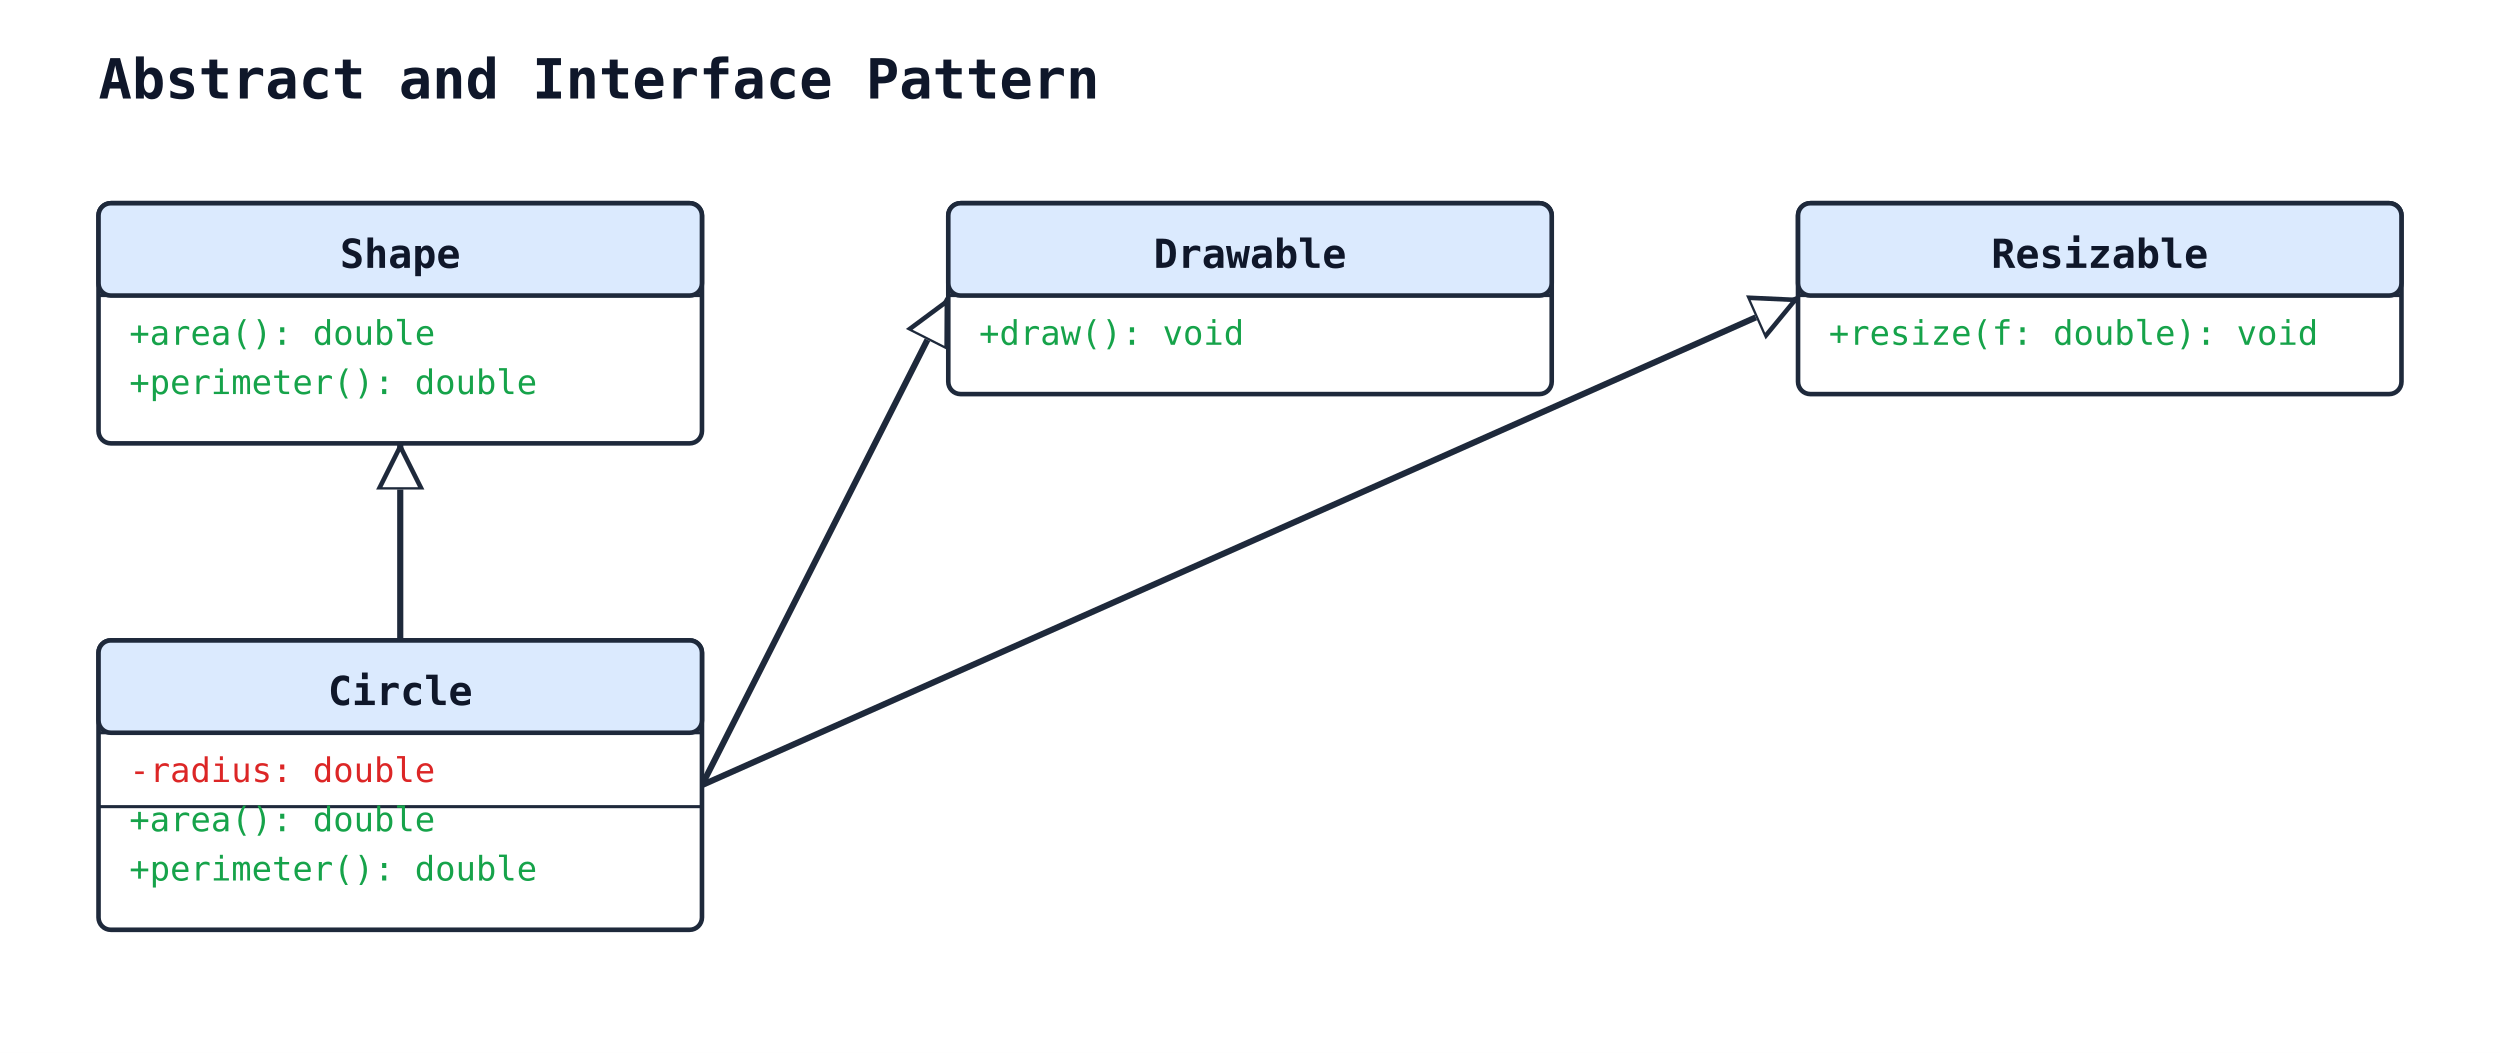
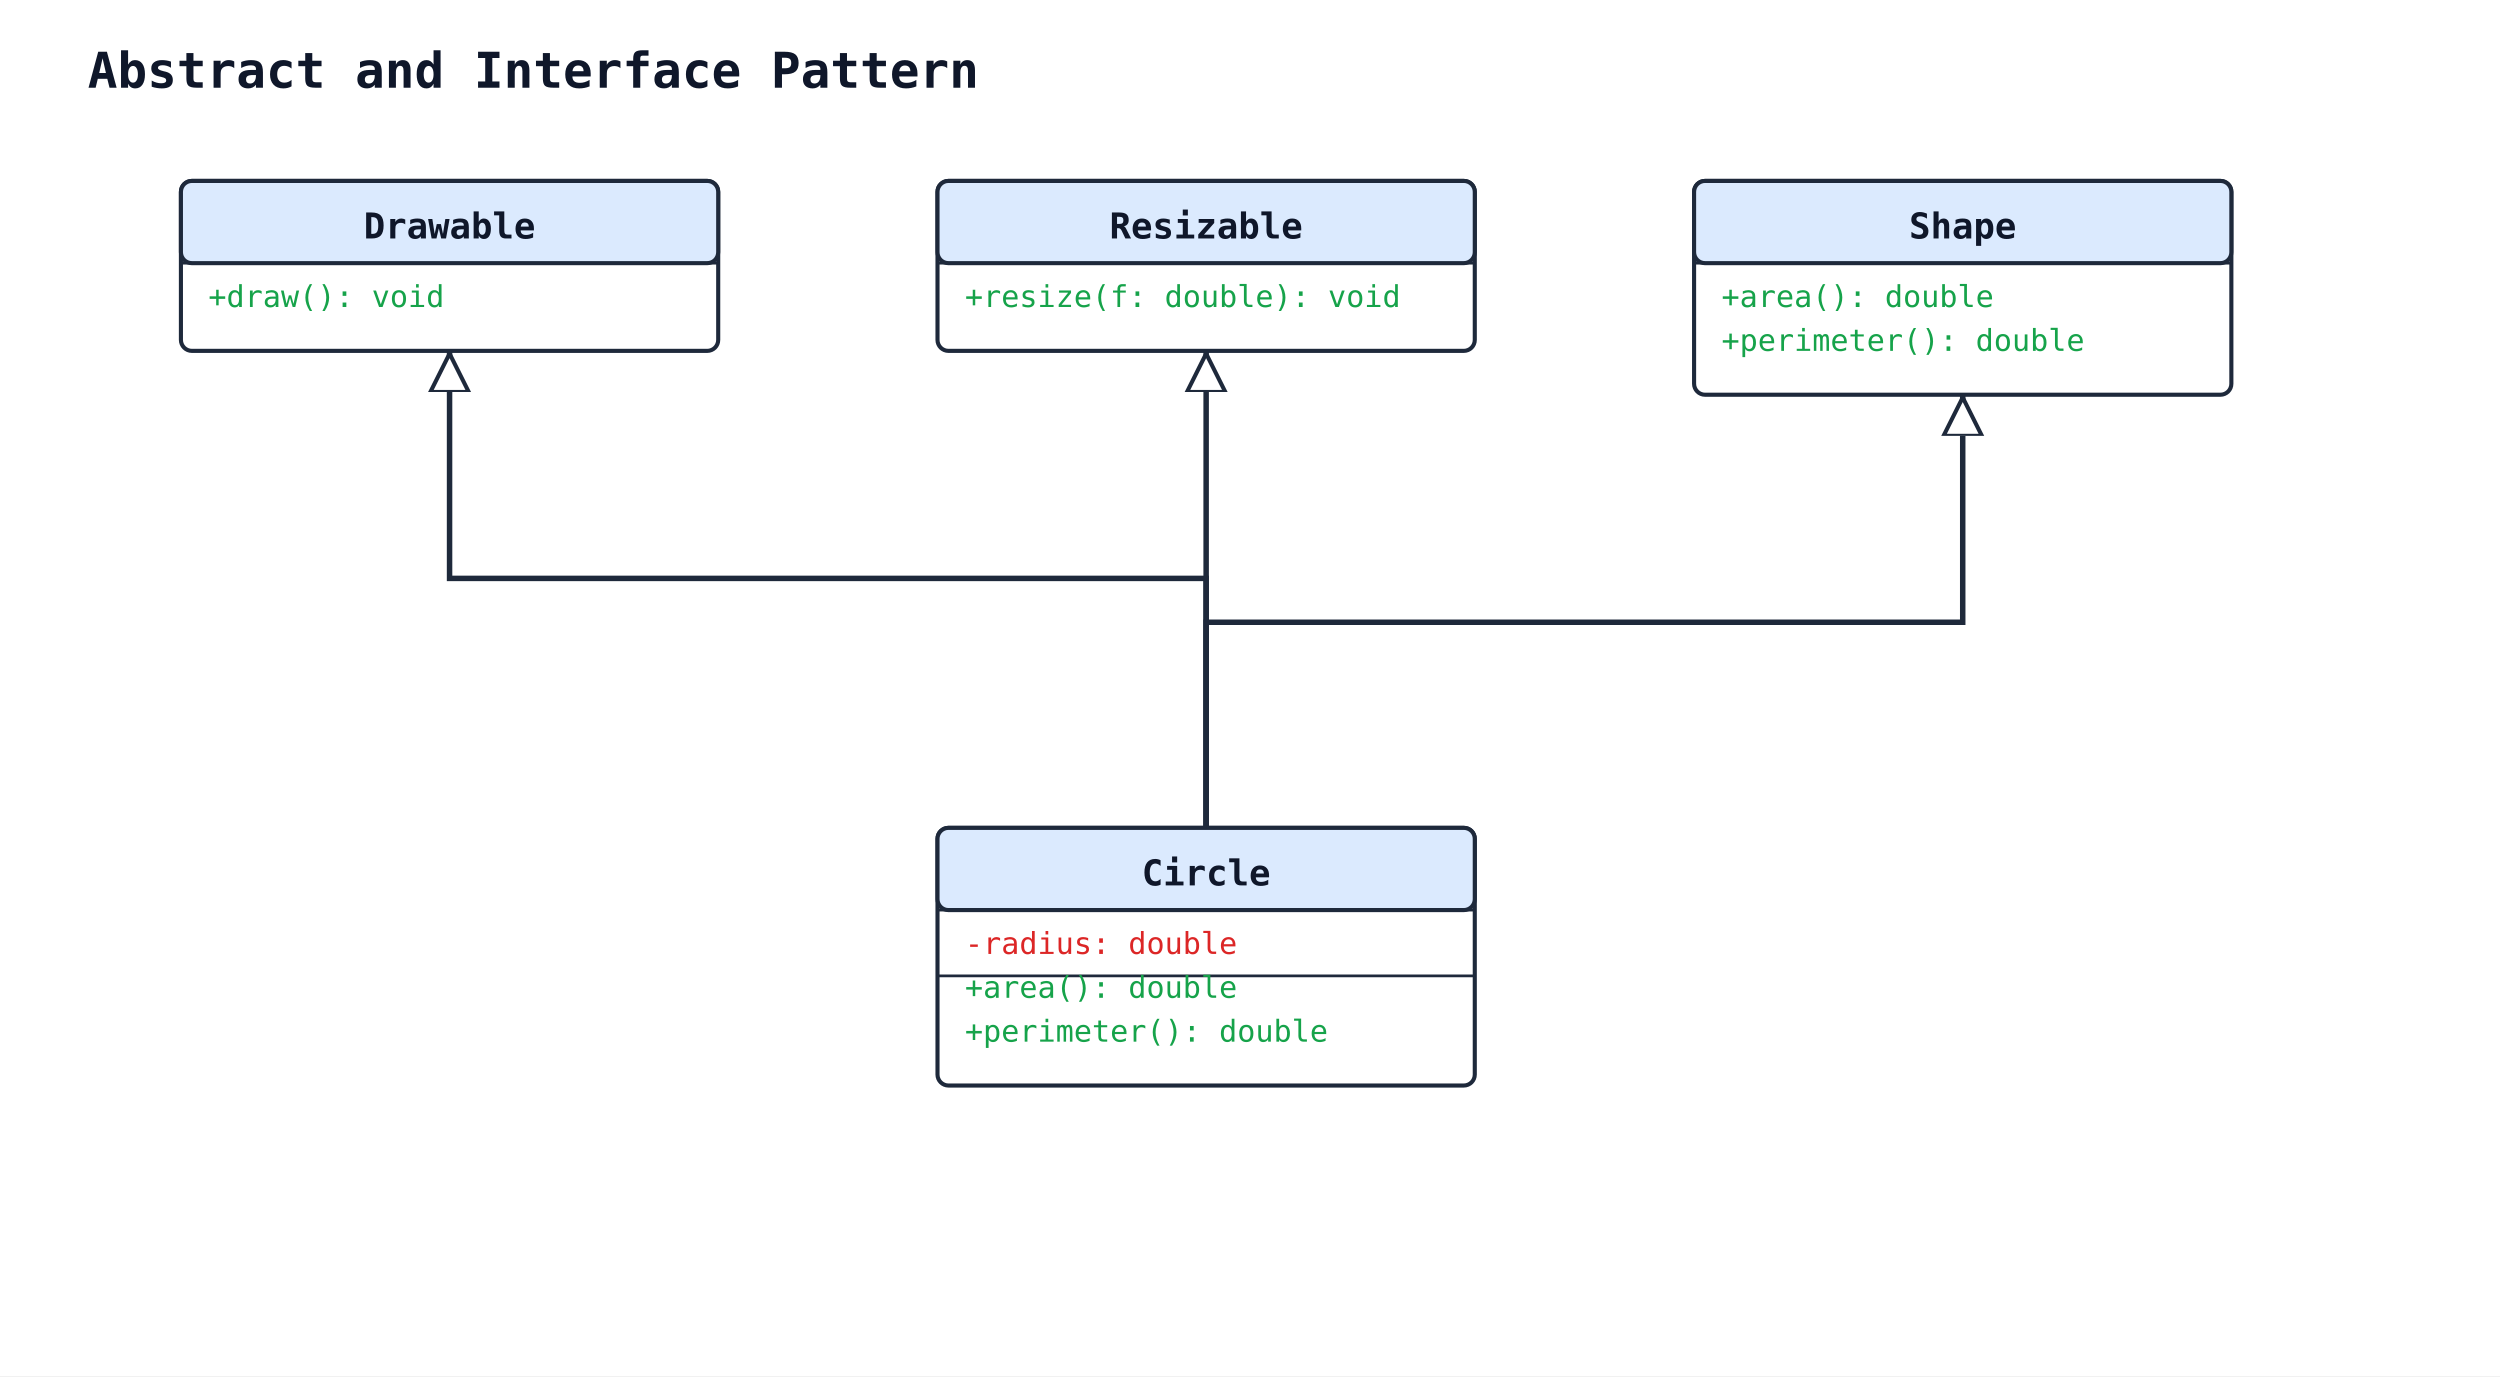
- <svg xmlns="http://www.w3.org/2000/svg" width="812" height="342" viewBox="0 0 812 342">
+ <svg xmlns="http://www.w3.org/2000/svg" width="912" height="502" viewBox="0 0 912 502">
  <rect width="100%" height="100%" fill="#ffffff" />
  <defs>
    <marker id="arrow-open" viewBox="0 0 10 10" refX="9" refY="5" markerWidth="10" markerHeight="10" markerUnits="userSpaceOnUse" orient="auto-start-reverse">
      <path d="M0,0 L10,5 L0,10" fill="none" stroke="#1e293b" stroke-width="1.5" />
    </marker>
    <marker id="arrow-triangle" viewBox="0 0 16 16" refX="15" refY="8" markerWidth="16" markerHeight="16" markerUnits="userSpaceOnUse" orient="auto-start-reverse">
      <polygon points="0,1 14,8 0,15" fill="#ffffff" stroke="#1e293b" stroke-width="1.5" fill-rule="nonzero" />
    </marker>
    <marker id="arrow-diamond-filled" viewBox="0 0 14 10" refX="13" refY="5" markerWidth="14" markerHeight="10" markerUnits="userSpaceOnUse" orient="auto-start-reverse">
      <path d="M0,5 L7,0 L14,5 L7,10 z" fill="#1e293b" stroke="#1e293b" stroke-width="1" />
    </marker>
    <marker id="arrow-diamond-open" viewBox="0 0 14 10" refX="13" refY="5" markerWidth="14" markerHeight="10" markerUnits="userSpaceOnUse" orient="auto-start-reverse">
      <path d="M0,5 L7,0 L14,5 L7,10 z" fill="#ffffff" stroke="#1e293b" stroke-width="1" />
    </marker>
  </defs>
  <text x="32" y="32" font-family="monospace" font-size="18" font-weight="600" fill="#0f172a">Abstract and Interface Pattern</text>
-   <line class="uml-relation" data-uml-from="Shape" data-uml-to="Circle" x1="130" y1="144" x2="130" y2="208" stroke="#1e293b" stroke-width="2" marker-start="url(#arrow-triangle)" />
-   <line class="uml-relation" data-uml-from="Drawable" data-uml-to="Circle" x1="308" y1="97" x2="228" y2="255" stroke="#1e293b" stroke-width="2" marker-start="url(#arrow-triangle)" />
-   <line class="uml-relation" data-uml-from="Resizable" data-uml-to="Circle" x1="584" y1="97" x2="228" y2="255" stroke="#1e293b" stroke-width="2" marker-start="url(#arrow-triangle)" />
-   <rect x="32" y="66" width="196" height="78" rx="4" ry="4" fill="#ffffff" stroke="#1e293b" stroke-width="1.5" />
-   <rect x="32" y="66" width="196" height="30" rx="4" ry="4" fill="#dbeafe" stroke="#1e293b" stroke-width="1.5" />
-   <line x1="32" y1="96" x2="228" y2="96" stroke="#1e293b" stroke-width="1" />
-   <text x="130" y="87" text-anchor="middle" font-family="monospace" font-size="13" font-weight="600" fill="#0f172a">Shape</text>
-   <text class="uml-member" data-uml-visibility="public" x="42" y="112" font-family="monospace" font-size="11" fill="#16a34a">+area(): double</text>
-   <text class="uml-member" data-uml-visibility="public" x="42" y="128" font-family="monospace" font-size="11" fill="#16a34a">+perimeter(): double</text>
-   <rect x="308" y="66" width="196" height="62" rx="4" ry="4" fill="#ffffff" stroke="#1e293b" stroke-width="1.5" />
-   <rect x="308" y="66" width="196" height="30" rx="4" ry="4" fill="#dbeafe" stroke="#1e293b" stroke-width="1.5" />
-   <line x1="308" y1="96" x2="504" y2="96" stroke="#1e293b" stroke-width="1" />
-   <text x="406" y="87" text-anchor="middle" font-family="monospace" font-size="13" font-weight="600" fill="#0f172a">Drawable</text>
-   <text class="uml-member" data-uml-visibility="public" x="318" y="112" font-family="monospace" font-size="11" fill="#16a34a">+draw(): void</text>
-   <rect x="584" y="66" width="196" height="62" rx="4" ry="4" fill="#ffffff" stroke="#1e293b" stroke-width="1.5" />
-   <rect x="584" y="66" width="196" height="30" rx="4" ry="4" fill="#dbeafe" stroke="#1e293b" stroke-width="1.5" />
-   <line x1="584" y1="96" x2="780" y2="96" stroke="#1e293b" stroke-width="1" />
-   <text x="682" y="87" text-anchor="middle" font-family="monospace" font-size="13" font-weight="600" fill="#0f172a">Resizable</text>
-   <text class="uml-member" data-uml-visibility="public" x="594" y="112" font-family="monospace" font-size="11" fill="#16a34a">+resize(f: double): void</text>
-   <rect x="32" y="208" width="196" height="94" rx="4" ry="4" fill="#ffffff" stroke="#1e293b" stroke-width="1.5" />
-   <rect x="32" y="208" width="196" height="30" rx="4" ry="4" fill="#dbeafe" stroke="#1e293b" stroke-width="1.5" />
-   <line x1="32" y1="238" x2="228" y2="238" stroke="#1e293b" stroke-width="1" />
-   <text x="130" y="229" text-anchor="middle" font-family="monospace" font-size="13" font-weight="600" fill="#0f172a">Circle</text>
-   <text class="uml-member" data-uml-visibility="private" x="42" y="254" font-family="monospace" font-size="11" fill="#dc2626">-radius: double</text>
-   <line x1="32" y1="262" x2="228" y2="262" stroke="#1e293b" stroke-width="1" />
-   <text class="uml-member" data-uml-visibility="public" x="42" y="270" font-family="monospace" font-size="11" fill="#16a34a">+area(): double</text>
-   <text class="uml-member" data-uml-visibility="public" x="42" y="286" font-family="monospace" font-size="11" fill="#16a34a">+perimeter(): double</text>
+   <polyline class="uml-relation" data-uml-from="Shape" data-uml-to="Circle" data-uml-arrow="&lt;|--" points="716,144 716,227 440,227 440,302" fill="none" stroke="#1e293b" stroke-width="2" marker-start="url(#arrow-triangle)" />
+   <polyline class="uml-relation" data-uml-from="Drawable" data-uml-to="Circle" data-uml-arrow="&lt;|--" points="164,128 164,211 440,211 440,302" fill="none" stroke="#1e293b" stroke-width="2" marker-start="url(#arrow-triangle)" />
+   <polyline class="uml-relation" data-uml-from="Resizable" data-uml-to="Circle" data-uml-arrow="&lt;|--" points="440,128 440,219 440,302" fill="none" stroke="#1e293b" stroke-width="2" marker-start="url(#arrow-triangle)" />
+   <rect x="618" y="66" width="196" height="78" rx="4" ry="4" fill="#ffffff" stroke="#1e293b" stroke-width="1.5" />
+   <rect x="618" y="66" width="196" height="30" rx="4" ry="4" fill="#dbeafe" stroke="#1e293b" stroke-width="1.5" />
+   <line x1="618" y1="96" x2="814" y2="96" stroke="#1e293b" stroke-width="1" />
+   <text x="716" y="87" text-anchor="middle" font-family="monospace" font-size="13" font-weight="600" fill="#0f172a">Shape</text>
+   <text class="uml-member" data-uml-visibility="public" x="628" y="112" font-family="monospace" font-size="11" fill="#16a34a">+area(): double</text>
+   <text class="uml-member" data-uml-visibility="public" x="628" y="128" font-family="monospace" font-size="11" fill="#16a34a">+perimeter(): double</text>
+   <rect x="66" y="66" width="196" height="62" rx="4" ry="4" fill="#ffffff" stroke="#1e293b" stroke-width="1.5" />
+   <rect x="66" y="66" width="196" height="30" rx="4" ry="4" fill="#dbeafe" stroke="#1e293b" stroke-width="1.5" />
+   <line x1="66" y1="96" x2="262" y2="96" stroke="#1e293b" stroke-width="1" />
+   <text x="164" y="87" text-anchor="middle" font-family="monospace" font-size="13" font-weight="600" fill="#0f172a">Drawable</text>
+   <text class="uml-member" data-uml-visibility="public" x="76" y="112" font-family="monospace" font-size="11" fill="#16a34a">+draw(): void</text>
+   <rect x="342" y="66" width="196" height="62" rx="4" ry="4" fill="#ffffff" stroke="#1e293b" stroke-width="1.5" />
+   <rect x="342" y="66" width="196" height="30" rx="4" ry="4" fill="#dbeafe" stroke="#1e293b" stroke-width="1.5" />
+   <line x1="342" y1="96" x2="538" y2="96" stroke="#1e293b" stroke-width="1" />
+   <text x="440" y="87" text-anchor="middle" font-family="monospace" font-size="13" font-weight="600" fill="#0f172a">Resizable</text>
+   <text class="uml-member" data-uml-visibility="public" x="352" y="112" font-family="monospace" font-size="11" fill="#16a34a">+resize(f: double): void</text>
+   <rect x="342" y="302" width="196" height="94" rx="4" ry="4" fill="#ffffff" stroke="#1e293b" stroke-width="1.5" />
+   <rect x="342" y="302" width="196" height="30" rx="4" ry="4" fill="#dbeafe" stroke="#1e293b" stroke-width="1.5" />
+   <line x1="342" y1="332" x2="538" y2="332" stroke="#1e293b" stroke-width="1" />
+   <text x="440" y="323" text-anchor="middle" font-family="monospace" font-size="13" font-weight="600" fill="#0f172a">Circle</text>
+   <text class="uml-member" data-uml-visibility="private" x="352" y="348" font-family="monospace" font-size="11" fill="#dc2626">-radius: double</text>
+   <line x1="342" y1="356" x2="538" y2="356" stroke="#1e293b" stroke-width="1" />
+   <text class="uml-member" data-uml-visibility="public" x="352" y="364" font-family="monospace" font-size="11" fill="#16a34a">+area(): double</text>
+   <text class="uml-member" data-uml-visibility="public" x="352" y="380" font-family="monospace" font-size="11" fill="#16a34a">+perimeter(): double</text>
</svg>
